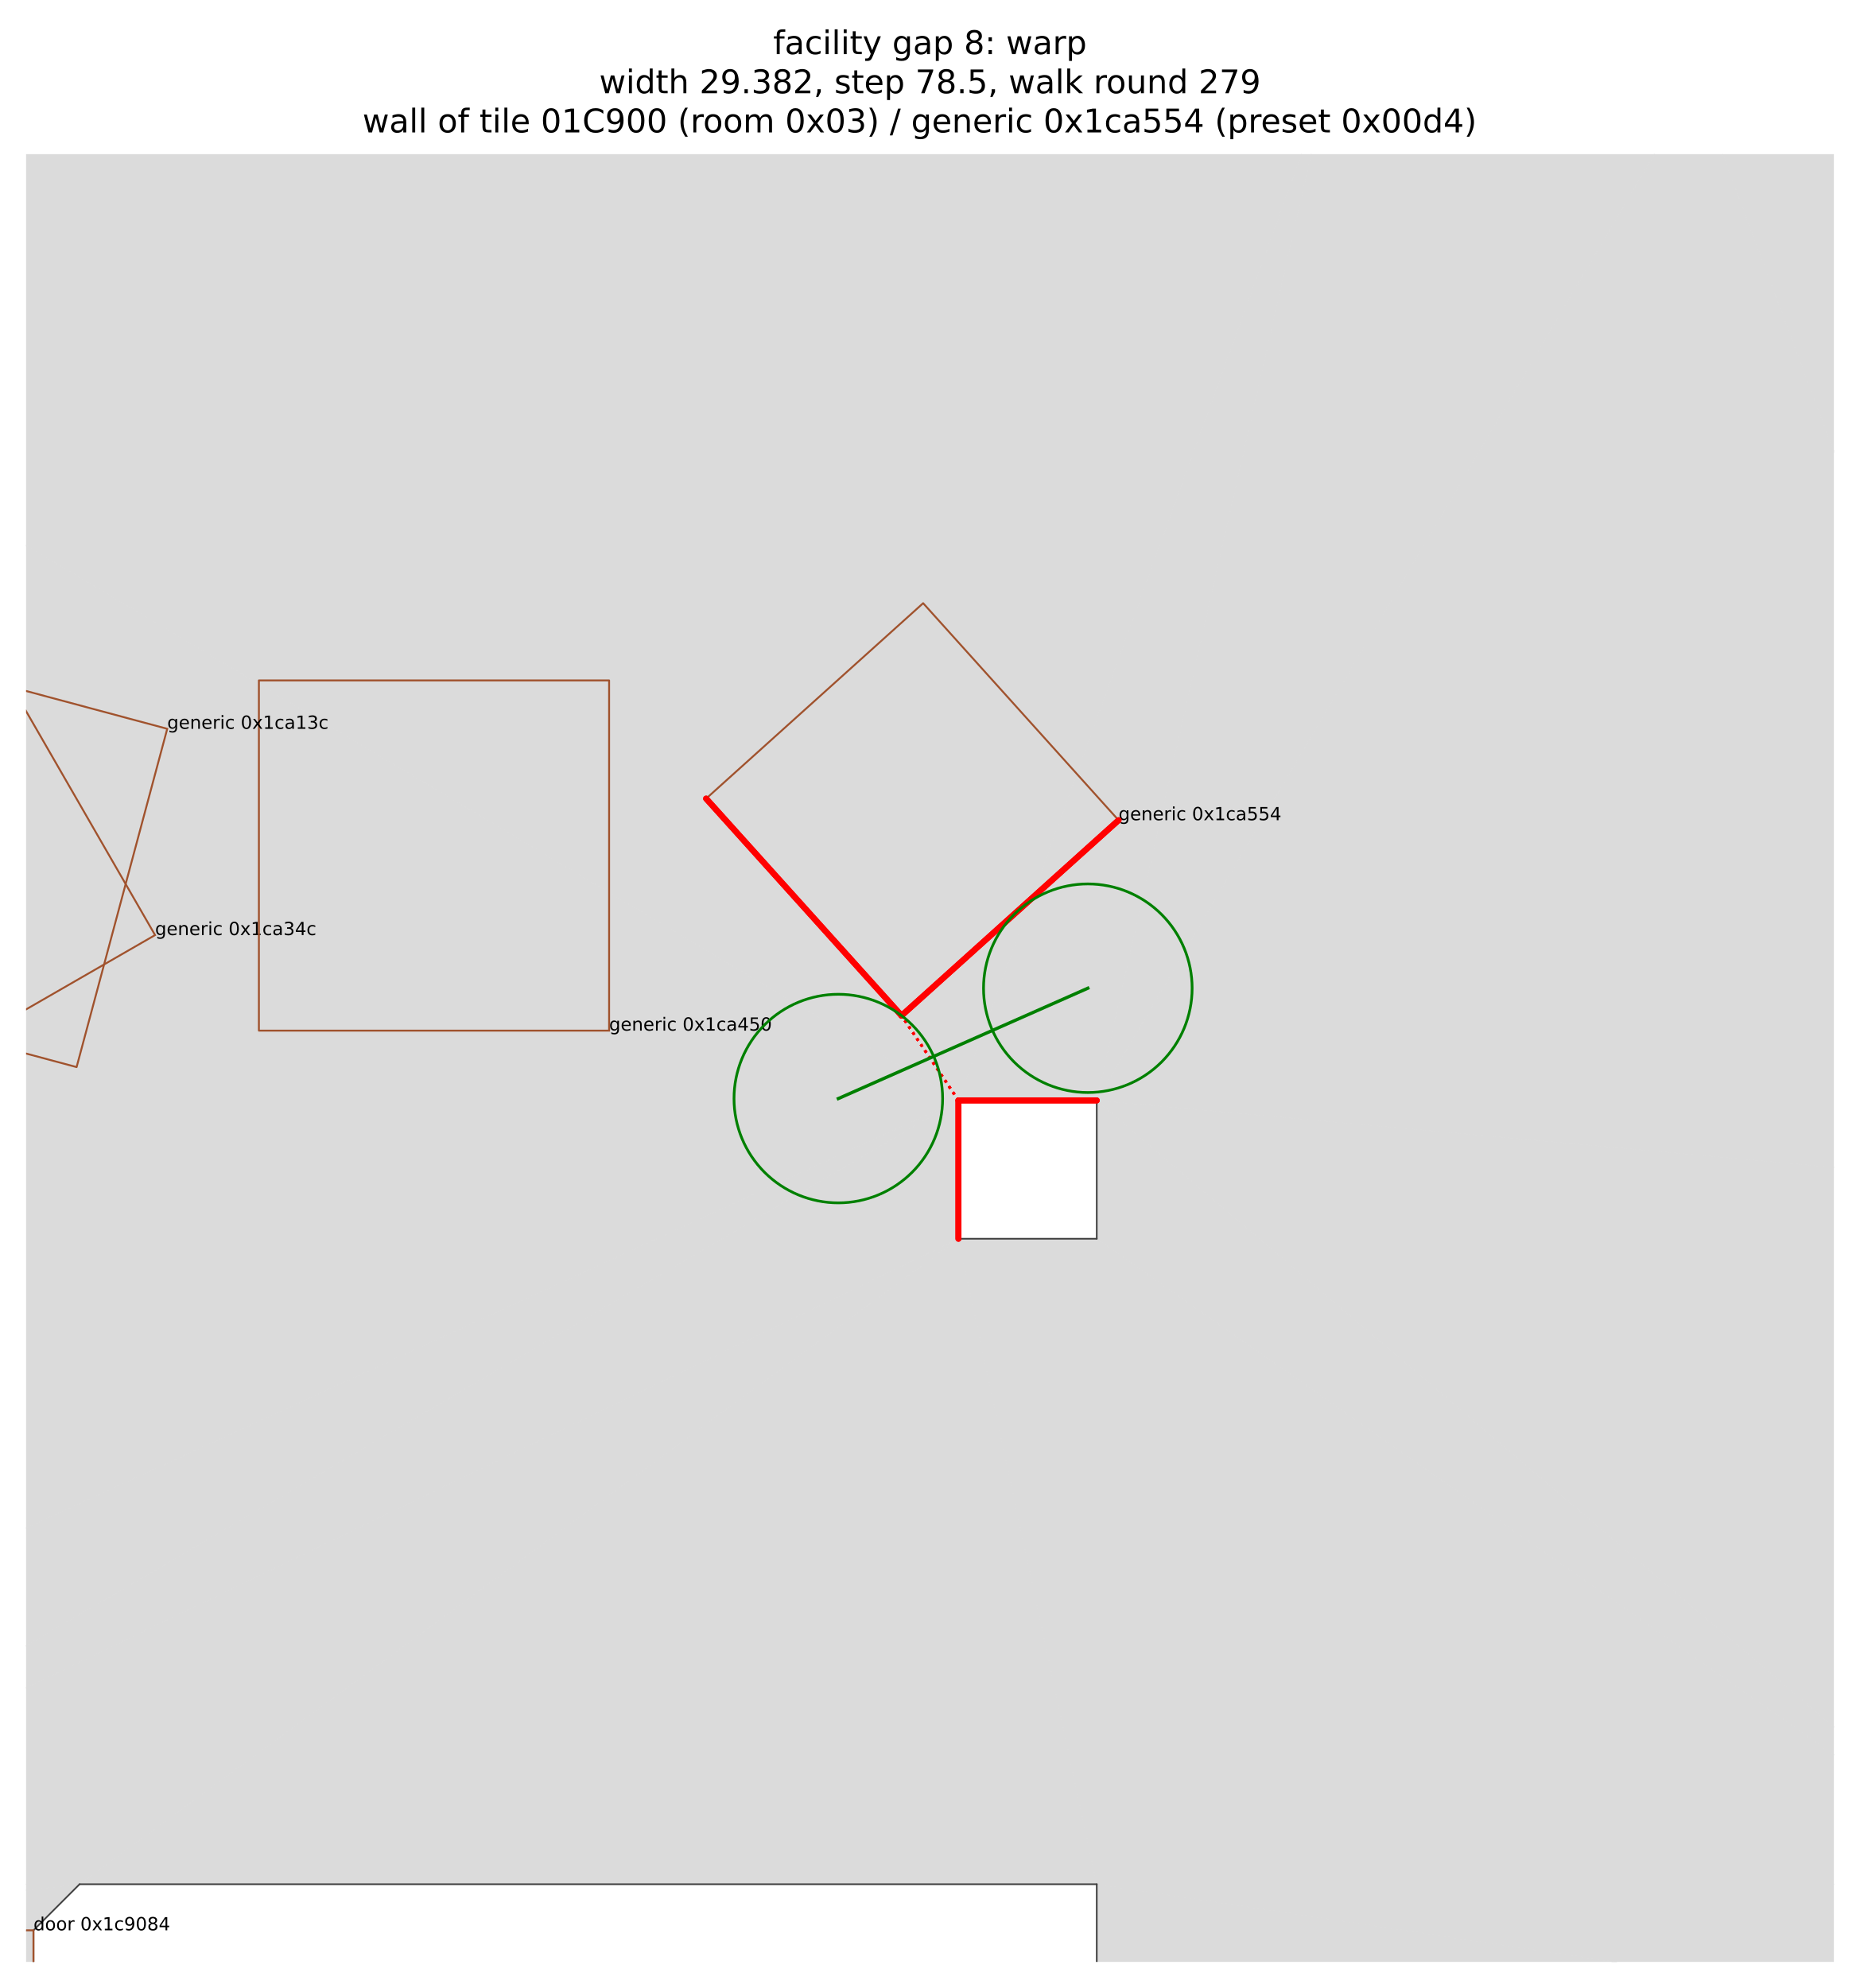
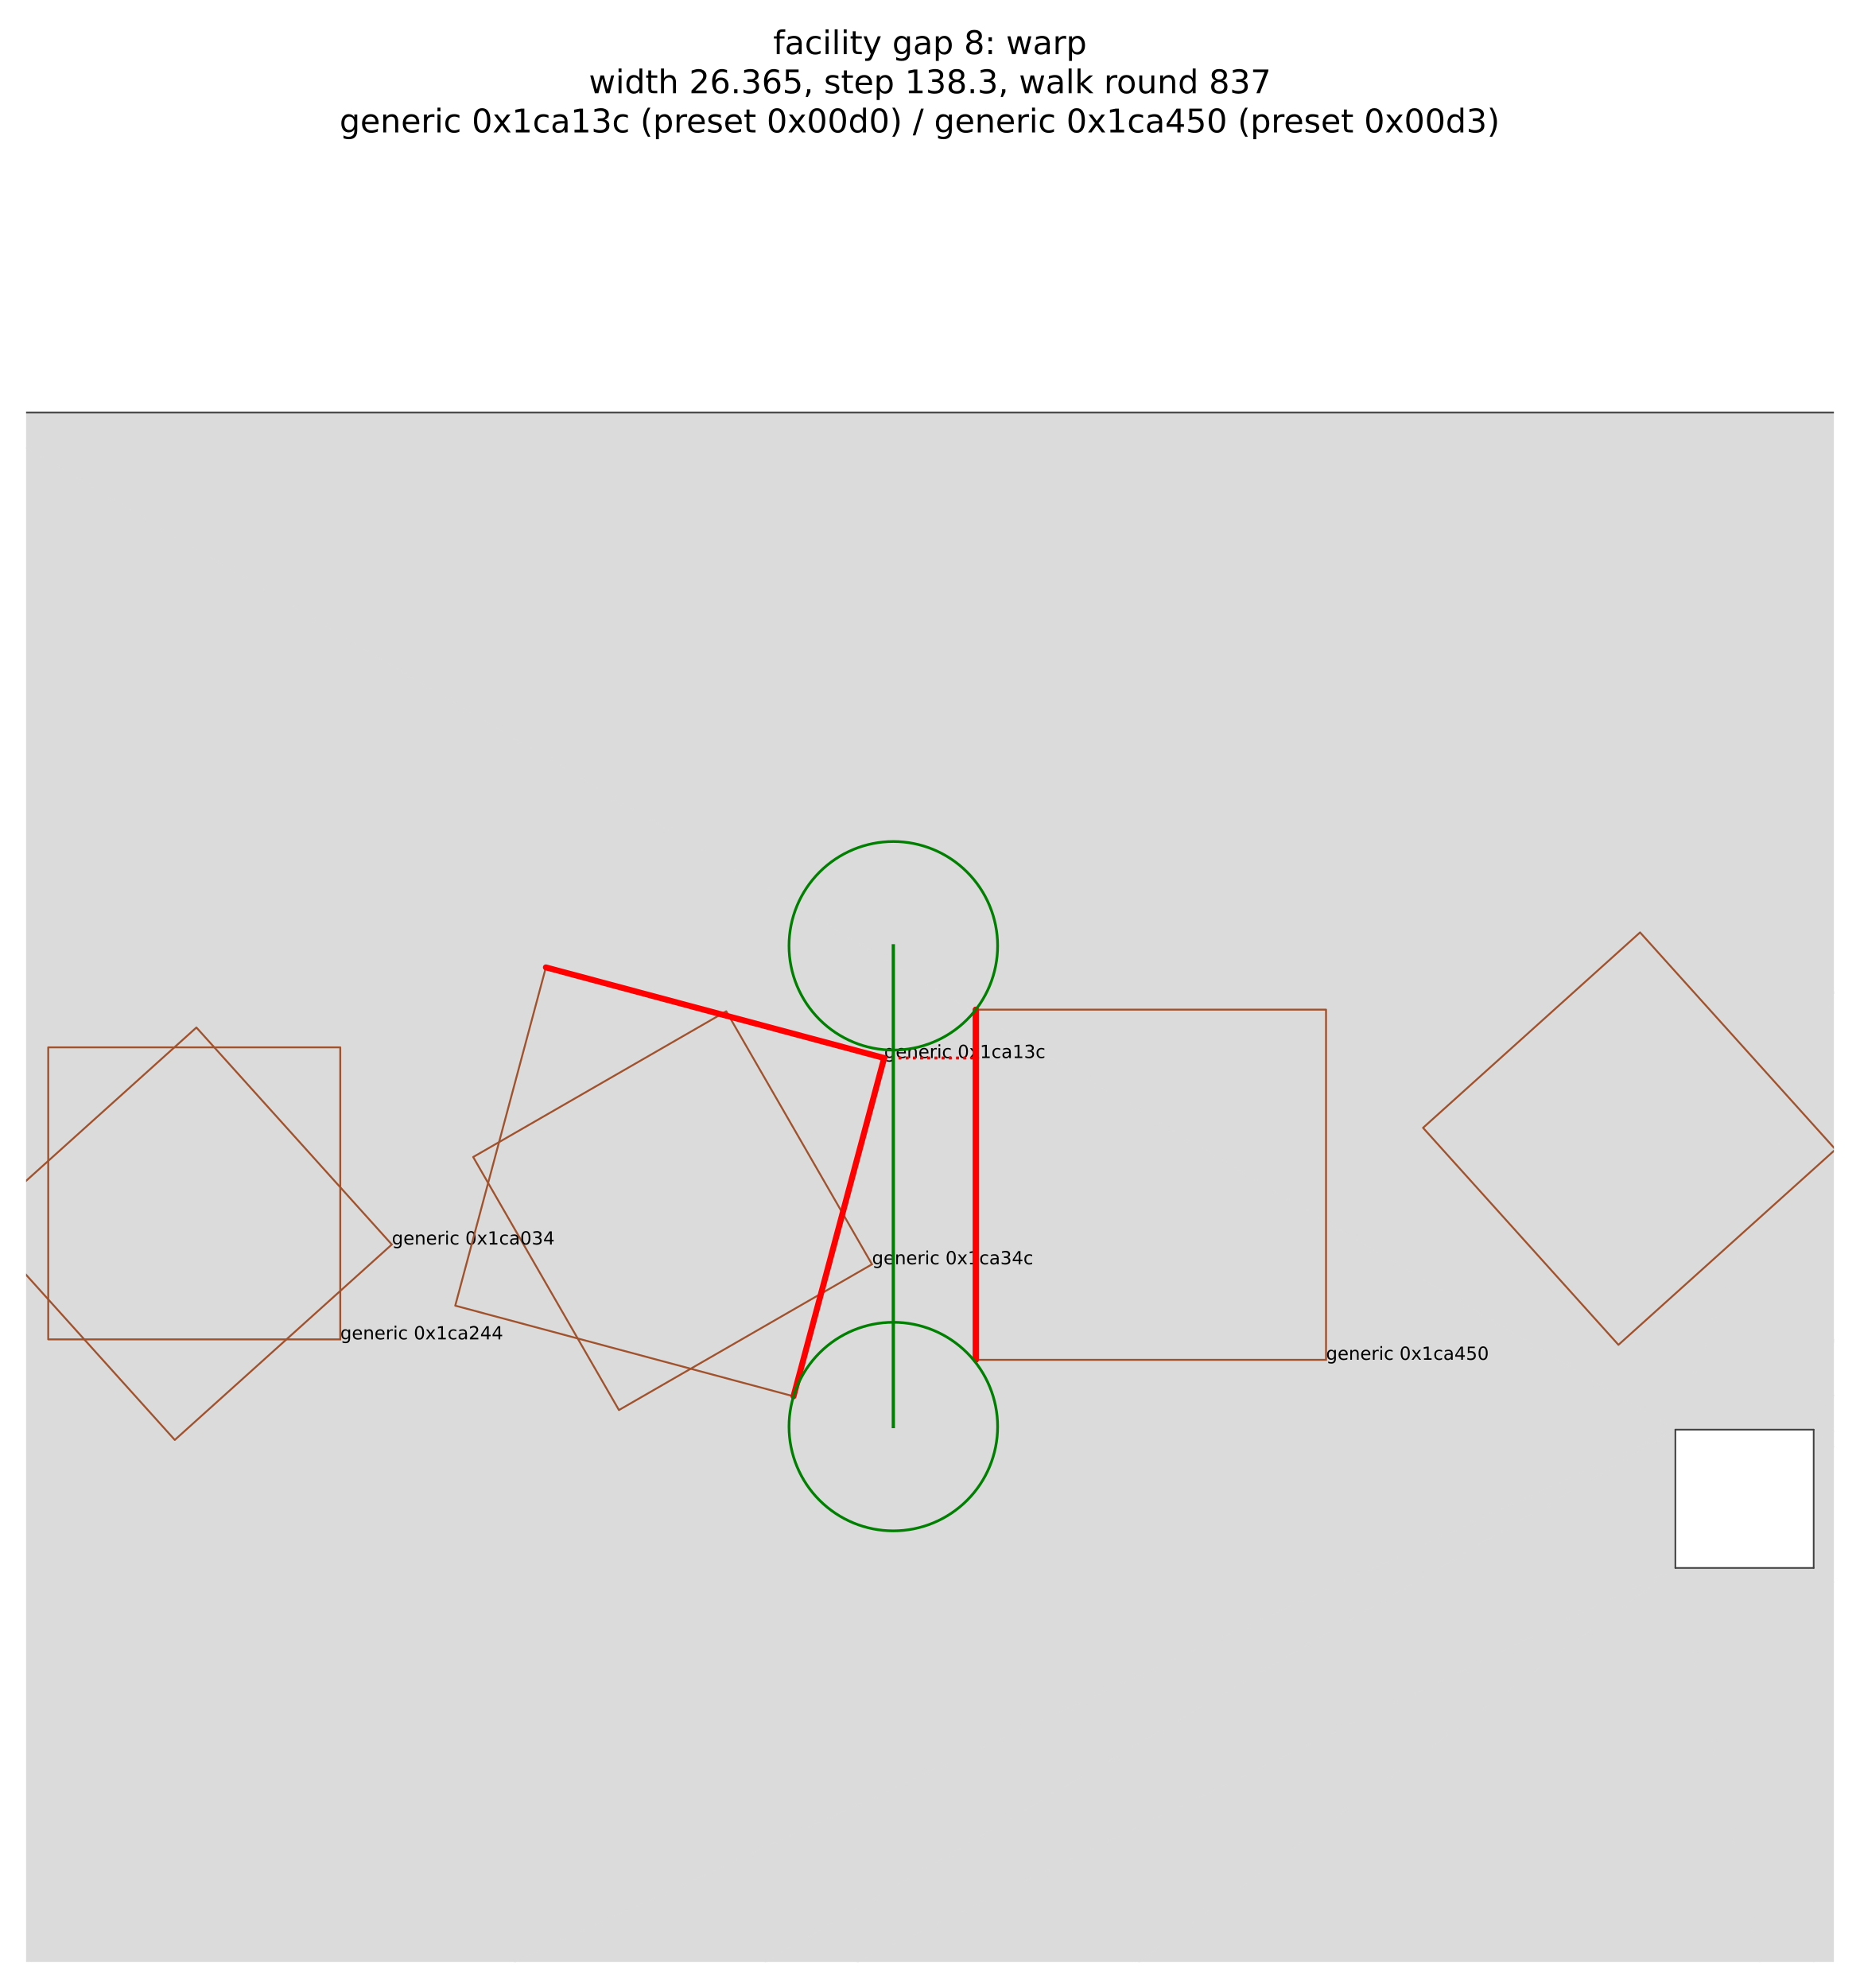
<svg xmlns="http://www.w3.org/2000/svg" width="513.36pt" height="548.704pt" viewBox="0 0 513.36 548.704" version="1.1">
  <style>path { vector-effect: non-scaling-stroke; }</style>
  <defs>
    <style type="text/css">*{stroke-linejoin: round; stroke-linecap: butt}</style>
  </defs>
  <g id="figure_1">
    <g id="patch_1">
      <path d="M 0 548.704  L 513.36 548.704  L 513.36 0  L 0 0  z " style="fill: #ffffff" />
    </g>
    <g id="axes_1">
      <g id="patch_2">
-         <path d="M 21.961 520.058  L -92.565 532.783  L 9.236 532.783  z " clip-path="url(#pb5d509a0ce)" style="fill: #dbdbdb; stroke: #dbdbdb; stroke-width: 0.3; stroke-linejoin: miter" />
+         <path d="M 92.583 610.923  L 462.407 432.771  L 462.407 394.596  z " clip-path="url(#pb5d509a0ce)" style="fill: #dbdbdb; stroke: #dbdbdb; stroke-width: 0.3; stroke-linejoin: miter" />
      </g>
      <g id="patch_3">
-         <path d="M -207.091 520.058  L 264.534 303.73  L -207.091 22.982  z " clip-path="url(#pb5d509a0ce)" style="fill: #dbdbdb; stroke: #dbdbdb; stroke-width: 0.3; stroke-linejoin: miter" />
+         <path d="M 462.407 394.596  L 564.208 113.848  L -9.218 113.848  z " clip-path="url(#pb5d509a0ce)" style="fill: #dbdbdb; stroke: #dbdbdb; stroke-width: 0.3; stroke-linejoin: miter" />
      </g>
      <g id="patch_4">
-         <path d="M 302.709 303.73  L 582.662 329.181  L 468.136 22.982  z " clip-path="url(#pb5d509a0ce)" style="fill: #dbdbdb; stroke: #dbdbdb; stroke-width: 0.3; stroke-linejoin: miter" />
+         <path d="M -9.218 610.923  L 462.407 394.596  L -9.218 113.848  z " clip-path="url(#pb5d509a0ce)" style="fill: #dbdbdb; stroke: #dbdbdb; stroke-width: 0.3; stroke-linejoin: miter" />
      </g>
      <g id="patch_5">
-         <path d="M 302.709 303.73  L 302.709 341.906  L 557.212 520.058  z " clip-path="url(#pb5d509a0ce)" style="fill: #dbdbdb; stroke: #dbdbdb; stroke-width: 0.3; stroke-linejoin: miter" />
+         <path d="M 92.583 610.923  L 219.834 610.923  L 462.407 432.771  z " clip-path="url(#pb5d509a0ce)" style="fill: #dbdbdb; stroke: #dbdbdb; stroke-width: 0.3; stroke-linejoin: miter" />
      </g>
      <g id="patch_6">
-         <path d="M 264.534 341.906  L 21.961 520.058  L 302.709 520.058  z " clip-path="url(#pb5d509a0ce)" style="fill: #dbdbdb; stroke: #dbdbdb; stroke-width: 0.3; stroke-linejoin: miter" />
+         <path d="M -9.218 610.923  L 92.583 610.923  L 462.407 394.596  z " clip-path="url(#pb5d509a0ce)" style="fill: #dbdbdb; stroke: #dbdbdb; stroke-width: 0.3; stroke-linejoin: miter" />
      </g>
      <g id="patch_7">
-         <path d="M 21.961 520.058  L -105.29 520.058  L -92.565 532.783  z " clip-path="url(#pb5d509a0ce)" style="fill: #dbdbdb; stroke: #dbdbdb; stroke-width: 0.3; stroke-linejoin: miter" />
+         <path d="M 462.407 432.771  L 219.834 610.923  L 500.582 610.923  z " clip-path="url(#pb5d509a0ce)" style="fill: #dbdbdb; stroke: #dbdbdb; stroke-width: 0.3; stroke-linejoin: miter" />
      </g>
      <g id="patch_8">
-         <path d="M 264.534 303.73  L 302.709 303.73  L 366.335 22.982  z " clip-path="url(#pb5d509a0ce)" style="fill: #dbdbdb; stroke: #dbdbdb; stroke-width: 0.3; stroke-linejoin: miter" />
+         <path d="M 462.407 394.596  L 500.582 394.596  L 564.208 113.848  z " clip-path="url(#pb5d509a0ce)" style="fill: #dbdbdb; stroke: #dbdbdb; stroke-width: 0.3; stroke-linejoin: miter" />
      </g>
      <g id="patch_9">
-         <path d="M -105.29 520.058  L 21.961 520.058  L 264.534 341.906  z " clip-path="url(#pb5d509a0ce)" style="fill: #dbdbdb; stroke: #dbdbdb; stroke-width: 0.3; stroke-linejoin: miter" />
+         <path d="M 500.582 394.596  L 666.009 113.848  L 564.208 113.848  z " clip-path="url(#pb5d509a0ce)" style="fill: #dbdbdb; stroke: #dbdbdb; stroke-width: 0.3; stroke-linejoin: miter" />
      </g>
      <g id="patch_10">
-         <path d="M 302.709 341.906  L 264.534 341.906  L 302.709 520.058  z " clip-path="url(#pb5d509a0ce)" style="fill: #dbdbdb; stroke: #dbdbdb; stroke-width: 0.3; stroke-linejoin: miter" />
+         <path d="M 500.582 394.596  L 780.535 420.046  L 666.009 113.848  z " clip-path="url(#pb5d509a0ce)" style="fill: #dbdbdb; stroke: #dbdbdb; stroke-width: 0.3; stroke-linejoin: miter" />
      </g>
      <g id="patch_11">
-         <path d="M -207.091 520.058  L -105.29 520.058  L 264.534 303.73  z " clip-path="url(#pb5d509a0ce)" style="fill: #dbdbdb; stroke: #dbdbdb; stroke-width: 0.3; stroke-linejoin: miter" />
+         <path d="M 500.582 394.596  L 755.085 610.923  L 780.535 420.046  z " clip-path="url(#pb5d509a0ce)" style="fill: #dbdbdb; stroke: #dbdbdb; stroke-width: 0.3; stroke-linejoin: miter" />
      </g>
      <g id="patch_12">
-         <path d="M 302.709 303.73  L 468.136 22.982  L 366.335 22.982  z " clip-path="url(#pb5d509a0ce)" style="fill: #dbdbdb; stroke: #dbdbdb; stroke-width: 0.3; stroke-linejoin: miter" />
+         <path d="M 500.582 432.771  L 462.407 432.771  L 500.582 610.923  z " clip-path="url(#pb5d509a0ce)" style="fill: #dbdbdb; stroke: #dbdbdb; stroke-width: 0.3; stroke-linejoin: miter" />
      </g>
      <g id="patch_13">
-         <path d="M 302.709 341.906  L 302.709 520.058  L 557.212 520.058  z " clip-path="url(#pb5d509a0ce)" style="fill: #dbdbdb; stroke: #dbdbdb; stroke-width: 0.3; stroke-linejoin: miter" />
+         <path d="M 500.582 432.771  L 500.582 610.923  L 755.085 610.923  z " clip-path="url(#pb5d509a0ce)" style="fill: #dbdbdb; stroke: #dbdbdb; stroke-width: 0.3; stroke-linejoin: miter" />
      </g>
      <g id="patch_14">
-         <path d="M 302.709 520.058  L 557.212 558.233  L 557.212 520.058  z " clip-path="url(#pb5d509a0ce)" style="fill: #dbdbdb; stroke: #dbdbdb; stroke-width: 0.3; stroke-linejoin: miter" />
-       </g>
-       <g id="patch_15">
-         <path d="M 9.236 532.783  L -92.565 545.508  L 9.236 545.508  z " clip-path="url(#pb5d509a0ce)" style="fill: #dbdbdb; stroke: #dbdbdb; stroke-width: 0.3; stroke-linejoin: miter" />
-       </g>
-       <g id="patch_16">
-         <path d="M -105.29 520.058  L 264.534 341.906  L 264.534 303.73  z " clip-path="url(#pb5d509a0ce)" style="fill: #dbdbdb; stroke: #dbdbdb; stroke-width: 0.3; stroke-linejoin: miter" />
-       </g>
-       <g id="patch_17">
-         <path d="M 264.534 303.73  L 366.335 22.982  L -207.091 22.982  z " clip-path="url(#pb5d509a0ce)" style="fill: #dbdbdb; stroke: #dbdbdb; stroke-width: 0.3; stroke-linejoin: miter" />
-       </g>
-       <g id="patch_18">
-         <path d="M 302.709 303.73  L 557.212 520.058  L 582.662 329.181  z " clip-path="url(#pb5d509a0ce)" style="fill: #dbdbdb; stroke: #dbdbdb; stroke-width: 0.3; stroke-linejoin: miter" />
-       </g>
-       <g id="patch_19">
-         <path d="M 468.136 22.982  L 582.662 329.181  L 659.808 22.982  z " clip-path="url(#pb5d509a0ce)" style="fill: #dbdbdb; stroke: #dbdbdb; stroke-width: 0.3; stroke-linejoin: miter" />
-       </g>
-       <g id="patch_20">
-         <path d="M 9.236 532.783  L -92.565 532.783  L -92.565 545.508  z " clip-path="url(#pb5d509a0ce)" style="fill: #dbdbdb; stroke: #dbdbdb; stroke-width: 0.3; stroke-linejoin: miter" />
-       </g>
-       <g id="patch_21">
-         <path d="M 302.709 520.058  L 302.709 558.233  L 557.212 558.233  z " clip-path="url(#pb5d509a0ce)" style="fill: #dbdbdb; stroke: #dbdbdb; stroke-width: 0.3; stroke-linejoin: miter" />
+         <path d="M 500.582 394.596  L 500.582 432.771  L 755.085 610.923  z " clip-path="url(#pb5d509a0ce)" style="fill: #dbdbdb; stroke: #dbdbdb; stroke-width: 0.3; stroke-linejoin: miter" />
      </g>
      <g id="line2d_1">
-         <path d="M 9.236 532.783  L 21.961 520.058  " clip-path="url(#pb5d509a0ce)" style="fill: none; stroke: #404040; stroke-width: 0.6; stroke-linecap: round" />
+         <path d="M 462.407 432.771  L 462.407 394.596  " clip-path="url(#pb5d509a0ce)" style="fill: none; stroke: #404040; stroke-width: 0.6; stroke-linecap: round" />
      </g>
      <g id="line2d_2">
+         <path d="M 514.36 113.848  L -1 113.848  " clip-path="url(#pb5d509a0ce)" style="fill: none; stroke: #404040; stroke-width: 0.6; stroke-linecap: round" />
+       </g>
+       <g id="line2d_3">
        <path clip-path="url(#pb5d509a0ce)" style="fill: none; stroke: #404040; stroke-width: 0.6; stroke-linecap: round" />
      </g>
-       <g id="line2d_3">
-         <path d="M 302.709 303.73  L 302.709 341.906  " clip-path="url(#pb5d509a0ce)" style="fill: none; stroke: #404040; stroke-width: 0.6; stroke-linecap: round" />
-       </g>
      <g id="line2d_4">
-         <path d="M 21.961 520.058  L 302.709 520.058  " clip-path="url(#pb5d509a0ce)" style="fill: none; stroke: #404040; stroke-width: 0.6; stroke-linecap: round" />
+         <path clip-path="url(#pb5d509a0ce)" style="fill: none; stroke: #404040; stroke-width: 0.6; stroke-linecap: round" />
      </g>
      <g id="line2d_5">
        <path clip-path="url(#pb5d509a0ce)" style="fill: none; stroke: #404040; stroke-width: 0.6; stroke-linecap: round" />
      </g>
      <g id="line2d_6">
-         <path d="M 264.534 303.73  L 302.709 303.73  " clip-path="url(#pb5d509a0ce)" style="fill: none; stroke: #404040; stroke-width: 0.6; stroke-linecap: round" />
+         <path d="M 462.407 394.596  L 500.582 394.596  " clip-path="url(#pb5d509a0ce)" style="fill: none; stroke: #404040; stroke-width: 0.6; stroke-linecap: round" />
      </g>
      <g id="line2d_7">
-         <path d="M 302.709 341.906  L 264.534 341.906  " clip-path="url(#pb5d509a0ce)" style="fill: none; stroke: #404040; stroke-width: 0.6; stroke-linecap: round" />
+         <path d="M 500.582 432.771  L 462.407 432.771  " clip-path="url(#pb5d509a0ce)" style="fill: none; stroke: #404040; stroke-width: 0.6; stroke-linecap: round" />
      </g>
      <g id="line2d_8">
-         <path clip-path="url(#pb5d509a0ce)" style="fill: none; stroke: #404040; stroke-width: 0.6; stroke-linecap: round" />
+         <path d="M 500.582 394.596  L 500.582 432.771  " clip-path="url(#pb5d509a0ce)" style="fill: none; stroke: #404040; stroke-width: 0.6; stroke-linecap: round" />
      </g>
      <g id="line2d_9">
-         <path clip-path="url(#pb5d509a0ce)" style="fill: none; stroke: #404040; stroke-width: 0.6; stroke-linecap: round" />
-       </g>
-       <g id="line2d_10">
-         <path d="M 9.236 545.508  L 9.236 532.783  " clip-path="url(#pb5d509a0ce)" style="fill: none; stroke: #404040; stroke-width: 0.6; stroke-linecap: round" />
-       </g>
-       <g id="line2d_11">
-         <path d="M 264.534 341.906  L 264.534 303.73  " clip-path="url(#pb5d509a0ce)" style="fill: none; stroke: #404040; stroke-width: 0.6; stroke-linecap: round" />
-       </g>
-       <g id="line2d_12">
-         <path d="M 366.335 22.982  L -1 22.982  " clip-path="url(#pb5d509a0ce)" style="fill: none; stroke: #404040; stroke-width: 0.6; stroke-linecap: round" />
-       </g>
-       <g id="line2d_13">
-         <path d="M 514.36 22.982  L 468.136 22.982  " clip-path="url(#pb5d509a0ce)" style="fill: none; stroke: #404040; stroke-width: 0.6; stroke-linecap: round" />
-       </g>
-       <g id="line2d_14">
-         <path clip-path="url(#pb5d509a0ce)" style="fill: none; stroke: #404040; stroke-width: 0.6; stroke-linecap: round" />
-       </g>
-       <g id="line2d_15">
-         <path d="M 302.709 520.058  L 302.709 549.704  " clip-path="url(#pb5d509a0ce)" style="fill: none; stroke: #404040; stroke-width: 0.6; stroke-linecap: round" />
-       </g>
-       <g id="line2d_16">
-         <path clip-path="url(#pb5d509a0ce)" style="fill: none; stroke: #a0522d; stroke-width: 0.7; stroke-linecap: square" />
+         <path d="M 93.913 369.68  L 13.311 369.68  L 13.311 289.079  L 93.913 289.079  L 93.913 369.68  " clip-path="url(#pb5d509a0ce)" style="fill: none; stroke: #a0522d; stroke-width: 0.7; stroke-linecap: square" />
      </g>
      <g id="text_1">
        <g clip-path="url(#pb5d509a0ce)">
-           <text style="font-size: 5px; font-family: 'DejaVu Sans', 'Bitstream Vera Sans', 'Computer Modern Sans Serif', 'Lucida Grande', 'Verdana', 'Geneva', 'Lucid', 'Arial', 'Helvetica', 'Avant Garde', sans-serif; text-anchor: start" x="-103.96" y="278.815" transform="rotate(-0 -103.9603 278.8146)">generic 0x1ca244</text>
+           <text style="font-size: 5px; font-family: 'DejaVu Sans', 'Bitstream Vera Sans', 'Computer Modern Sans Serif', 'Lucida Grande', 'Verdana', 'Geneva', 'Lucid', 'Arial', 'Helvetica', 'Avant Garde', sans-serif; text-anchor: start" x="93.913" y="369.68" transform="rotate(-0 93.91252 369.6802)">generic 0x1ca244</text>
        </g>
      </g>
-       <g id="line2d_17">
-         <path d="M 9.236 532.783  L 9.236 543.917  L -1 543.917  M -1 532.783  L 9.236 532.783  " clip-path="url(#pb5d509a0ce)" style="fill: none; stroke: #a0522d; stroke-width: 0.7; stroke-linecap: square" />
+       <g id="line2d_10">
+         <path clip-path="url(#pb5d509a0ce)" style="fill: none; stroke: #a0522d; stroke-width: 0.7; stroke-linecap: square" />
      </g>
      <g id="text_2">
        <g clip-path="url(#pb5d509a0ce)">
-           <text style="font-size: 5px; font-family: 'DejaVu Sans', 'Bitstream Vera Sans', 'Computer Modern Sans Serif', 'Lucida Grande', 'Verdana', 'Geneva', 'Lucid', 'Arial', 'Helvetica', 'Avant Garde', sans-serif; text-anchor: start" x="9.236" y="532.783" transform="rotate(-0 9.236062 532.7826)">door 0x1c9084</text>
+           <text style="font-size: 5px; font-family: 'DejaVu Sans', 'Bitstream Vera Sans', 'Computer Modern Sans Serif', 'Lucida Grande', 'Verdana', 'Geneva', 'Lucid', 'Arial', 'Helvetica', 'Avant Garde', sans-serif; text-anchor: start" x="207.109" y="623.648" transform="rotate(-0 207.1088 623.6482)">door 0x1c9084</text>
        </g>
      </g>
-       <g id="line2d_18">
-         <path d="M 42.799 258.093  L -1 283.321  M -1 190.305  L 2.569 188.249  L 42.799 258.093  " clip-path="url(#pb5d509a0ce)" style="fill: none; stroke: #a0522d; stroke-width: 0.7; stroke-linecap: square" />
+       <g id="line2d_11">
+         <path d="M 240.672 348.958  L 170.828 389.188  L 130.598 319.345  L 200.442 279.115  L 240.672 348.958  " clip-path="url(#pb5d509a0ce)" style="fill: none; stroke: #a0522d; stroke-width: 0.7; stroke-linecap: square" />
      </g>
      <g id="text_3">
        <g clip-path="url(#pb5d509a0ce)">
-           <text style="font-size: 5px; font-family: 'DejaVu Sans', 'Bitstream Vera Sans', 'Computer Modern Sans Serif', 'Lucida Grande', 'Verdana', 'Geneva', 'Lucid', 'Arial', 'Helvetica', 'Avant Garde', sans-serif; text-anchor: start" x="42.799" y="258.093" transform="rotate(-0 42.79912 258.0927)">generic 0x1ca34c</text>
+           <text style="font-size: 5px; font-family: 'DejaVu Sans', 'Bitstream Vera Sans', 'Computer Modern Sans Serif', 'Lucida Grande', 'Verdana', 'Geneva', 'Lucid', 'Arial', 'Helvetica', 'Avant Garde', sans-serif; text-anchor: start" x="240.672" y="348.958" transform="rotate(-0 240.6719 348.9583)">generic 0x1ca34c</text>
        </g>
      </g>
-       <g id="line2d_19">
+       <g id="line2d_12">
        <path clip-path="url(#pb5d509a0ce)" style="fill: none; stroke: #a0522d; stroke-width: 0.7; stroke-linecap: square" />
      </g>
      <g id="text_4">
        <g clip-path="url(#pb5d509a0ce)">
-           <text style="font-size: 5px; font-family: 'DejaVu Sans', 'Bitstream Vera Sans', 'Computer Modern Sans Serif', 'Lucida Grande', 'Verdana', 'Geneva', 'Lucid', 'Arial', 'Helvetica', 'Avant Garde', sans-serif; text-anchor: start" x="468.136" y="-15.193" transform="rotate(-0 468.1361 -15.19324)">door 0x1c720c</text>
+           <text style="font-size: 5px; font-family: 'DejaVu Sans', 'Bitstream Vera Sans', 'Computer Modern Sans Serif', 'Lucida Grande', 'Verdana', 'Geneva', 'Lucid', 'Arial', 'Helvetica', 'Avant Garde', sans-serif; text-anchor: start" x="666.009" y="75.672" transform="rotate(-0 666.0088 75.67237)">door 0x1c720c</text>
        </g>
      </g>
-       <g id="line2d_20">
-         <path d="M 168.115 284.457  L 71.456 284.457  L 71.456 187.799  L 168.115 187.799  L 168.115 284.457  " clip-path="url(#pb5d509a0ce)" style="fill: none; stroke: #a0522d; stroke-width: 0.7; stroke-linecap: square" />
+       <g id="line2d_13">
+         <path d="M 365.988 375.323  L 269.329 375.323  L 269.329 278.664  L 365.988 278.664  L 365.988 375.323  " clip-path="url(#pb5d509a0ce)" style="fill: none; stroke: #a0522d; stroke-width: 0.7; stroke-linecap: square" />
      </g>
      <g id="text_5">
        <g clip-path="url(#pb5d509a0ce)">
-           <text style="font-size: 5px; font-family: 'DejaVu Sans', 'Bitstream Vera Sans', 'Computer Modern Sans Serif', 'Lucida Grande', 'Verdana', 'Geneva', 'Lucid', 'Arial', 'Helvetica', 'Avant Garde', sans-serif; text-anchor: start" x="168.115" y="284.457" transform="rotate(-0 168.1149 284.4573)">generic 0x1ca450</text>
+           <text style="font-size: 5px; font-family: 'DejaVu Sans', 'Bitstream Vera Sans', 'Computer Modern Sans Serif', 'Lucida Grande', 'Verdana', 'Geneva', 'Lucid', 'Arial', 'Helvetica', 'Avant Garde', sans-serif; text-anchor: start" x="365.988" y="375.323" transform="rotate(-0 365.9876 375.3229)">generic 0x1ca450</text>
        </g>
      </g>
-       <g id="line2d_21">
-         <path clip-path="url(#pb5d509a0ce)" style="fill: none; stroke: #a0522d; stroke-width: 0.7; stroke-linecap: square" />
+       <g id="line2d_14">
+         <path d="M 108.141 343.497  L 48.243 397.43  L -1 342.74  M -1 333.309  L 54.209 283.599  L 108.141 343.497  " clip-path="url(#pb5d509a0ce)" style="fill: none; stroke: #a0522d; stroke-width: 0.7; stroke-linecap: square" />
      </g>
      <g id="text_6">
        <g clip-path="url(#pb5d509a0ce)">
-           <text style="font-size: 5px; font-family: 'DejaVu Sans', 'Bitstream Vera Sans', 'Computer Modern Sans Serif', 'Lucida Grande', 'Verdana', 'Geneva', 'Lucid', 'Arial', 'Helvetica', 'Avant Garde', sans-serif; text-anchor: start" x="-89.731" y="252.631" transform="rotate(-0 -89.73128 252.6314)">generic 0x1ca034</text>
+           <text style="font-size: 5px; font-family: 'DejaVu Sans', 'Bitstream Vera Sans', 'Computer Modern Sans Serif', 'Lucida Grande', 'Verdana', 'Geneva', 'Lucid', 'Arial', 'Helvetica', 'Avant Garde', sans-serif; text-anchor: start" x="108.141" y="343.497" transform="rotate(-0 108.1415 343.497)">generic 0x1ca034</text>
        </g>
      </g>
-       <g id="line2d_22">
-         <path d="M 308.724 226.386  L 248.826 280.318  L 194.893 220.42  L 254.792 166.487  L 308.724 226.386  " clip-path="url(#pb5d509a0ce)" style="fill: none; stroke: #a0522d; stroke-width: 0.7; stroke-linecap: square" />
+       <g id="line2d_15">
+         <path d="M 506.597 317.251  L 446.699 371.184  L 392.766 311.286  L 452.664 257.353  L 506.597 317.251  " clip-path="url(#pb5d509a0ce)" style="fill: none; stroke: #a0522d; stroke-width: 0.7; stroke-linecap: square" />
      </g>
      <g id="text_7">
        <g clip-path="url(#pb5d509a0ce)">
-           <text style="font-size: 5px; font-family: 'DejaVu Sans', 'Bitstream Vera Sans', 'Computer Modern Sans Serif', 'Lucida Grande', 'Verdana', 'Geneva', 'Lucid', 'Arial', 'Helvetica', 'Avant Garde', sans-serif; text-anchor: start" x="308.724" y="226.386" transform="rotate(-0 308.7244 226.3858)">generic 0x1ca554</text>
+           <text style="font-size: 5px; font-family: 'DejaVu Sans', 'Bitstream Vera Sans', 'Computer Modern Sans Serif', 'Lucida Grande', 'Verdana', 'Geneva', 'Lucid', 'Arial', 'Helvetica', 'Avant Garde', sans-serif; text-anchor: start" x="506.597" y="317.251" transform="rotate(-0 506.5972 317.2514)">generic 0x1ca554</text>
        </g>
      </g>
-       <g id="line2d_23">
-         <path d="M 46.158 201.159  L 21.141 294.524  L -1 288.591  M -1 188.523  L 46.158 201.159  " clip-path="url(#pb5d509a0ce)" style="fill: none; stroke: #a0522d; stroke-width: 0.7; stroke-linecap: square" />
+       <g id="line2d_16">
+         <path d="M 244.031 292.024  L 219.014 385.389  L 125.649 360.372  L 150.666 267.007  L 244.031 292.024  " clip-path="url(#pb5d509a0ce)" style="fill: none; stroke: #a0522d; stroke-width: 0.7; stroke-linecap: square" />
      </g>
      <g id="text_8">
        <g clip-path="url(#pb5d509a0ce)">
-           <text style="font-size: 5px; font-family: 'DejaVu Sans', 'Bitstream Vera Sans', 'Computer Modern Sans Serif', 'Lucida Grande', 'Verdana', 'Geneva', 'Lucid', 'Arial', 'Helvetica', 'Avant Garde', sans-serif; text-anchor: start" x="46.158" y="201.159" transform="rotate(-0 46.15809 201.1588)">generic 0x1ca13c</text>
+           <text style="font-size: 5px; font-family: 'DejaVu Sans', 'Bitstream Vera Sans', 'Computer Modern Sans Serif', 'Lucida Grande', 'Verdana', 'Geneva', 'Lucid', 'Arial', 'Helvetica', 'Avant Garde', sans-serif; text-anchor: start" x="244.031" y="292.024" transform="rotate(-0 244.0309 292.0244)">generic 0x1ca13c</text>
        </g>
      </g>
      <g id="text_9">
        <text style="font-size: 9px; font-family: 'DejaVu Sans', 'Bitstream Vera Sans', 'Computer Modern Sans Serif', 'Lucida Grande', 'Verdana', 'Geneva', 'Lucid', 'Arial', 'Helvetica', 'Avant Garde', sans-serif" transform="translate(213.4005 14.93947)">facility gap 8: warp</text>
-         <text style="font-size: 9px; font-family: 'DejaVu Sans', 'Bitstream Vera Sans', 'Computer Modern Sans Serif', 'Lucida Grande', 'Verdana', 'Geneva', 'Lucid', 'Arial', 'Helvetica', 'Avant Garde', sans-serif" transform="translate(165.3884 25.74193)">width 29.382, step 78.5, walk round 279</text>
-         <text style="font-size: 9px; font-family: 'DejaVu Sans', 'Bitstream Vera Sans', 'Computer Modern Sans Serif', 'Lucida Grande', 'Verdana', 'Geneva', 'Lucid', 'Arial', 'Helvetica', 'Avant Garde', sans-serif" transform="translate(100.0603 36.5444)">wall of tile 01C900 (room 0x03)  /  generic 0x1ca554 (preset 0x00d4)</text>
+         <text style="font-size: 9px; font-family: 'DejaVu Sans', 'Bitstream Vera Sans', 'Computer Modern Sans Serif', 'Lucida Grande', 'Verdana', 'Geneva', 'Lucid', 'Arial', 'Helvetica', 'Avant Garde', sans-serif" transform="translate(162.5252 25.74193)">width 26.365, step 138.3, walk round 837</text>
+         <text style="font-size: 9px; font-family: 'DejaVu Sans', 'Bitstream Vera Sans', 'Computer Modern Sans Serif', 'Lucida Grande', 'Verdana', 'Geneva', 'Lucid', 'Arial', 'Helvetica', 'Avant Garde', sans-serif" transform="translate(93.7118 36.5444)">generic 0x1ca13c (preset 0x00d0)  /  generic 0x1ca450 (preset 0x00d3)</text>
      </g>
-       <g id="line2d_24">
-         <path d="M 264.534 303.73  L 302.709 303.73  " clip-path="url(#pb5d509a0ce)" style="fill: none; stroke: #ff0000; stroke-width: 2.2; stroke-linecap: round" />
+       <g id="line2d_17">
+         <path d="M 244.031 292.024  L 219.014 385.389  " clip-path="url(#pb5d509a0ce)" style="fill: none; stroke: #ff0000; stroke-width: 2.2; stroke-linecap: round" />
      </g>
-       <g id="line2d_25">
-         <path d="M 308.724 226.386  L 248.826 280.318  " clip-path="url(#pb5d509a0ce)" style="fill: none; stroke: #ff0000; stroke-width: 2.2; stroke-linecap: round" />
+       <g id="line2d_18">
+         <path d="M 269.329 375.323  L 269.329 278.664  " clip-path="url(#pb5d509a0ce)" style="fill: none; stroke: #ff0000; stroke-width: 2.2; stroke-linecap: round" />
      </g>
-       <g id="line2d_26">
-         <path d="M 264.534 303.73  L 302.709 303.73  " clip-path="url(#pb5d509a0ce)" style="fill: none; stroke: #ff0000; stroke-width: 2.2; stroke-linecap: round" />
+       <g id="line2d_19">
+         <path d="M 150.666 267.007  L 244.031 292.024  " clip-path="url(#pb5d509a0ce)" style="fill: none; stroke: #ff0000; stroke-width: 2.2; stroke-linecap: round" />
      </g>
-       <g id="line2d_27">
-         <path d="M 248.826 280.318  L 194.893 220.42  " clip-path="url(#pb5d509a0ce)" style="fill: none; stroke: #ff0000; stroke-width: 2.2; stroke-linecap: round" />
+       <g id="line2d_20">
+         <path d="M 269.329 375.323  L 269.329 278.664  " clip-path="url(#pb5d509a0ce)" style="fill: none; stroke: #ff0000; stroke-width: 2.2; stroke-linecap: round" />
      </g>
-       <g id="line2d_28">
-         <path d="M 264.534 341.906  L 264.534 303.73  " clip-path="url(#pb5d509a0ce)" style="fill: none; stroke: #ff0000; stroke-width: 2.2; stroke-linecap: round" />
+       <g id="line2d_21">
+         <path d="M 244.031 292.024  L 269.329 292.024  " clip-path="url(#pb5d509a0ce)" style="fill: none; stroke-dasharray: 1,1.65; stroke-dashoffset: 0; stroke: #ff0000" />
      </g>
-       <g id="line2d_29">
-         <path d="M 308.724 226.386  L 248.826 280.318  " clip-path="url(#pb5d509a0ce)" style="fill: none; stroke: #ff0000; stroke-width: 2.2; stroke-linecap: round" />
+       <g id="line2d_22">
+         <path d="M 244.031 292.024  L 269.329 292.024  " clip-path="url(#pb5d509a0ce)" style="fill: none; stroke-dasharray: 1,1.65; stroke-dashoffset: 0; stroke: #ff0000" />
      </g>
-       <g id="line2d_30">
-         <path d="M 264.534 341.906  L 264.534 303.73  " clip-path="url(#pb5d509a0ce)" style="fill: none; stroke: #ff0000; stroke-width: 2.2; stroke-linecap: round" />
+       <g id="line2d_23">
+         <path d="M 246.561 261.051  L 246.561 393.745  " clip-path="url(#pb5d509a0ce)" style="fill: none; stroke: #008000; stroke-width: 1.2; stroke-linecap: square" />
      </g>
-       <g id="line2d_31">
-         <path d="M 248.826 280.318  L 194.893 220.42  " clip-path="url(#pb5d509a0ce)" style="fill: none; stroke: #ff0000; stroke-width: 2.2; stroke-linecap: round" />
+       <g id="patch_15">
+         <path d="M 246.561 289.837  C 254.195 289.837 261.517 286.804 266.916 281.406  C 272.314 276.007 275.347 268.685 275.347 261.051  C 275.347 253.417 272.314 246.094 266.916 240.696  C 261.517 235.298 254.195 232.265 246.561 232.265  C 238.927 232.265 231.604 235.298 226.206 240.696  C 220.808 246.094 217.775 253.417 217.775 261.051  C 217.775 268.685 220.808 276.007 226.206 281.406  C 231.604 286.804 238.927 289.837 246.561 289.837  L 246.561 289.837  z " clip-path="url(#pb5d509a0ce)" style="fill: none; stroke: #008000; stroke-linejoin: miter" />
      </g>
-       <g id="line2d_32">
-         <path d="M 264.534 303.73  L 248.826 280.318  " clip-path="url(#pb5d509a0ce)" style="fill: none; stroke-dasharray: 1,1.65; stroke-dashoffset: 0; stroke: #ff0000" />
-       </g>
-       <g id="line2d_33">
-         <path d="M 264.534 303.73  L 248.826 280.318  " clip-path="url(#pb5d509a0ce)" style="fill: none; stroke-dasharray: 1,1.65; stroke-dashoffset: 0; stroke: #ff0000" />
-       </g>
-       <g id="line2d_34">
-         <path d="M 264.534 303.73  L 248.826 280.318  " clip-path="url(#pb5d509a0ce)" style="fill: none; stroke-dasharray: 1,1.65; stroke-dashoffset: 0; stroke: #ff0000" />
-       </g>
-       <g id="line2d_35">
-         <path d="M 264.534 303.73  L 248.826 280.318  " clip-path="url(#pb5d509a0ce)" style="fill: none; stroke-dasharray: 1,1.65; stroke-dashoffset: 0; stroke: #ff0000" />
-       </g>
-       <g id="line2d_36">
-         <path d="M 231.379 303.215  L 300.245 272.756  " clip-path="url(#pb5d509a0ce)" style="fill: none; stroke: #008000; stroke-width: 1.2; stroke-linecap: square" />
-       </g>
-       <g id="patch_22">
-         <path d="M 231.379 332.001  C 239.013 332.001 246.335 328.968 251.734 323.57  C 257.132 318.172 260.165 310.849 260.165 303.215  C 260.165 295.581 257.132 288.258 251.734 282.86  C 246.335 277.462 239.013 274.429 231.379 274.429  C 223.745 274.429 216.422 277.462 211.024 282.86  C 205.626 288.258 202.593 295.581 202.593 303.215  C 202.593 310.849 205.626 318.172 211.024 323.57  C 216.422 328.968 223.745 332.001 231.379 332.001  L 231.379 332.001  z " clip-path="url(#pb5d509a0ce)" style="fill: none; stroke: #008000; stroke-linejoin: miter" />
-       </g>
-       <g id="patch_23">
-         <path d="M 300.245 301.542  C 307.88 301.542 315.202 298.509 320.6 293.111  C 325.998 287.713 329.032 280.39 329.032 272.756  C 329.032 265.122 325.998 257.799 320.6 252.401  C 315.202 247.003 307.88 243.97 300.245 243.97  C 292.611 243.97 285.289 247.003 279.891 252.401  C 274.492 257.799 271.459 265.122 271.459 272.756  C 271.459 280.39 274.492 287.713 279.891 293.111  C 285.289 298.509 292.611 301.542 300.245 301.542  L 300.245 301.542  z " clip-path="url(#pb5d509a0ce)" style="fill: none; stroke: #008000; stroke-linejoin: miter" />
+       <g id="patch_16">
+         <path d="M 246.561 422.531  C 254.195 422.531 261.517 419.498 266.916 414.1  C 272.314 408.702 275.347 401.379 275.347 393.745  C 275.347 386.111 272.314 378.788 266.916 373.39  C 261.517 367.992 254.195 364.959 246.561 364.959  C 238.927 364.959 231.604 367.992 226.206 373.39  C 220.808 378.788 217.775 386.111 217.775 393.745  C 217.775 401.379 220.808 408.702 226.206 414.1  C 231.604 419.498 238.927 422.531 246.561 422.531  L 246.561 422.531  z " clip-path="url(#pb5d509a0ce)" style="fill: none; stroke: #008000; stroke-linejoin: miter" />
      </g>
    </g>
  </g>
  <defs>
    <clipPath id="pb5d509a0ce">
      <rect x="7.2" y="42.544" width="498.96" height="498.96" />
    </clipPath>
  </defs>
</svg>
